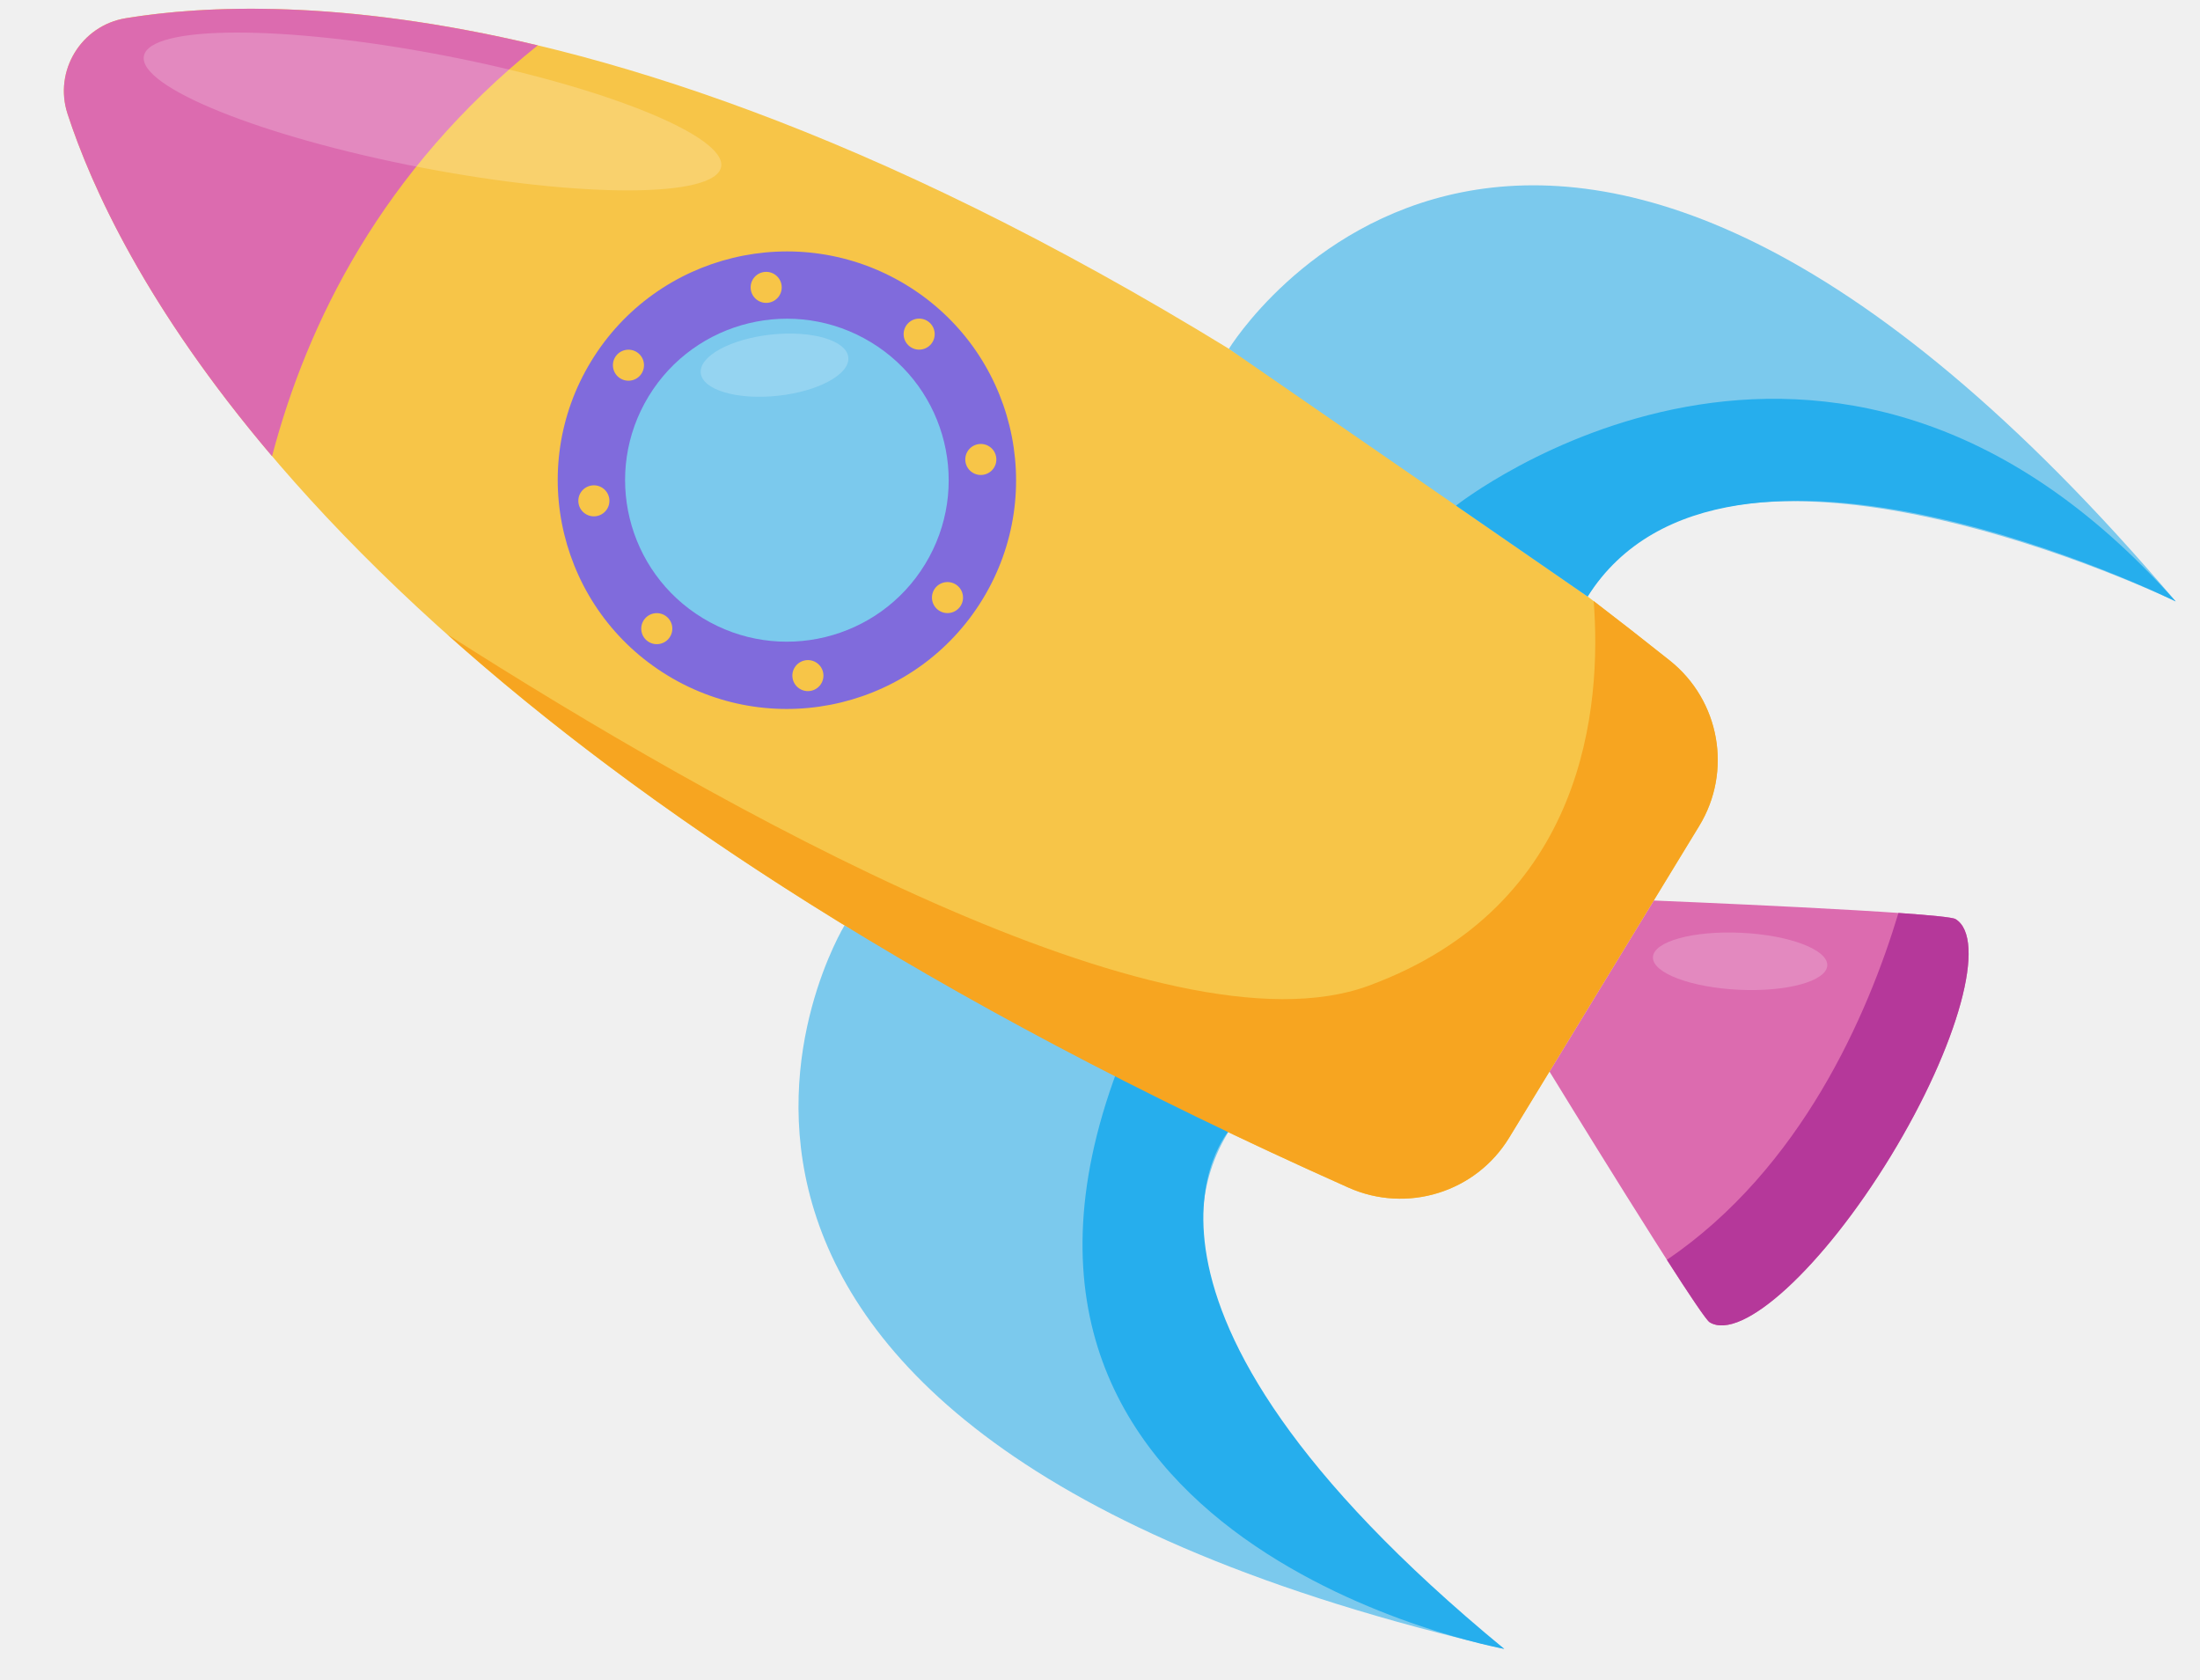
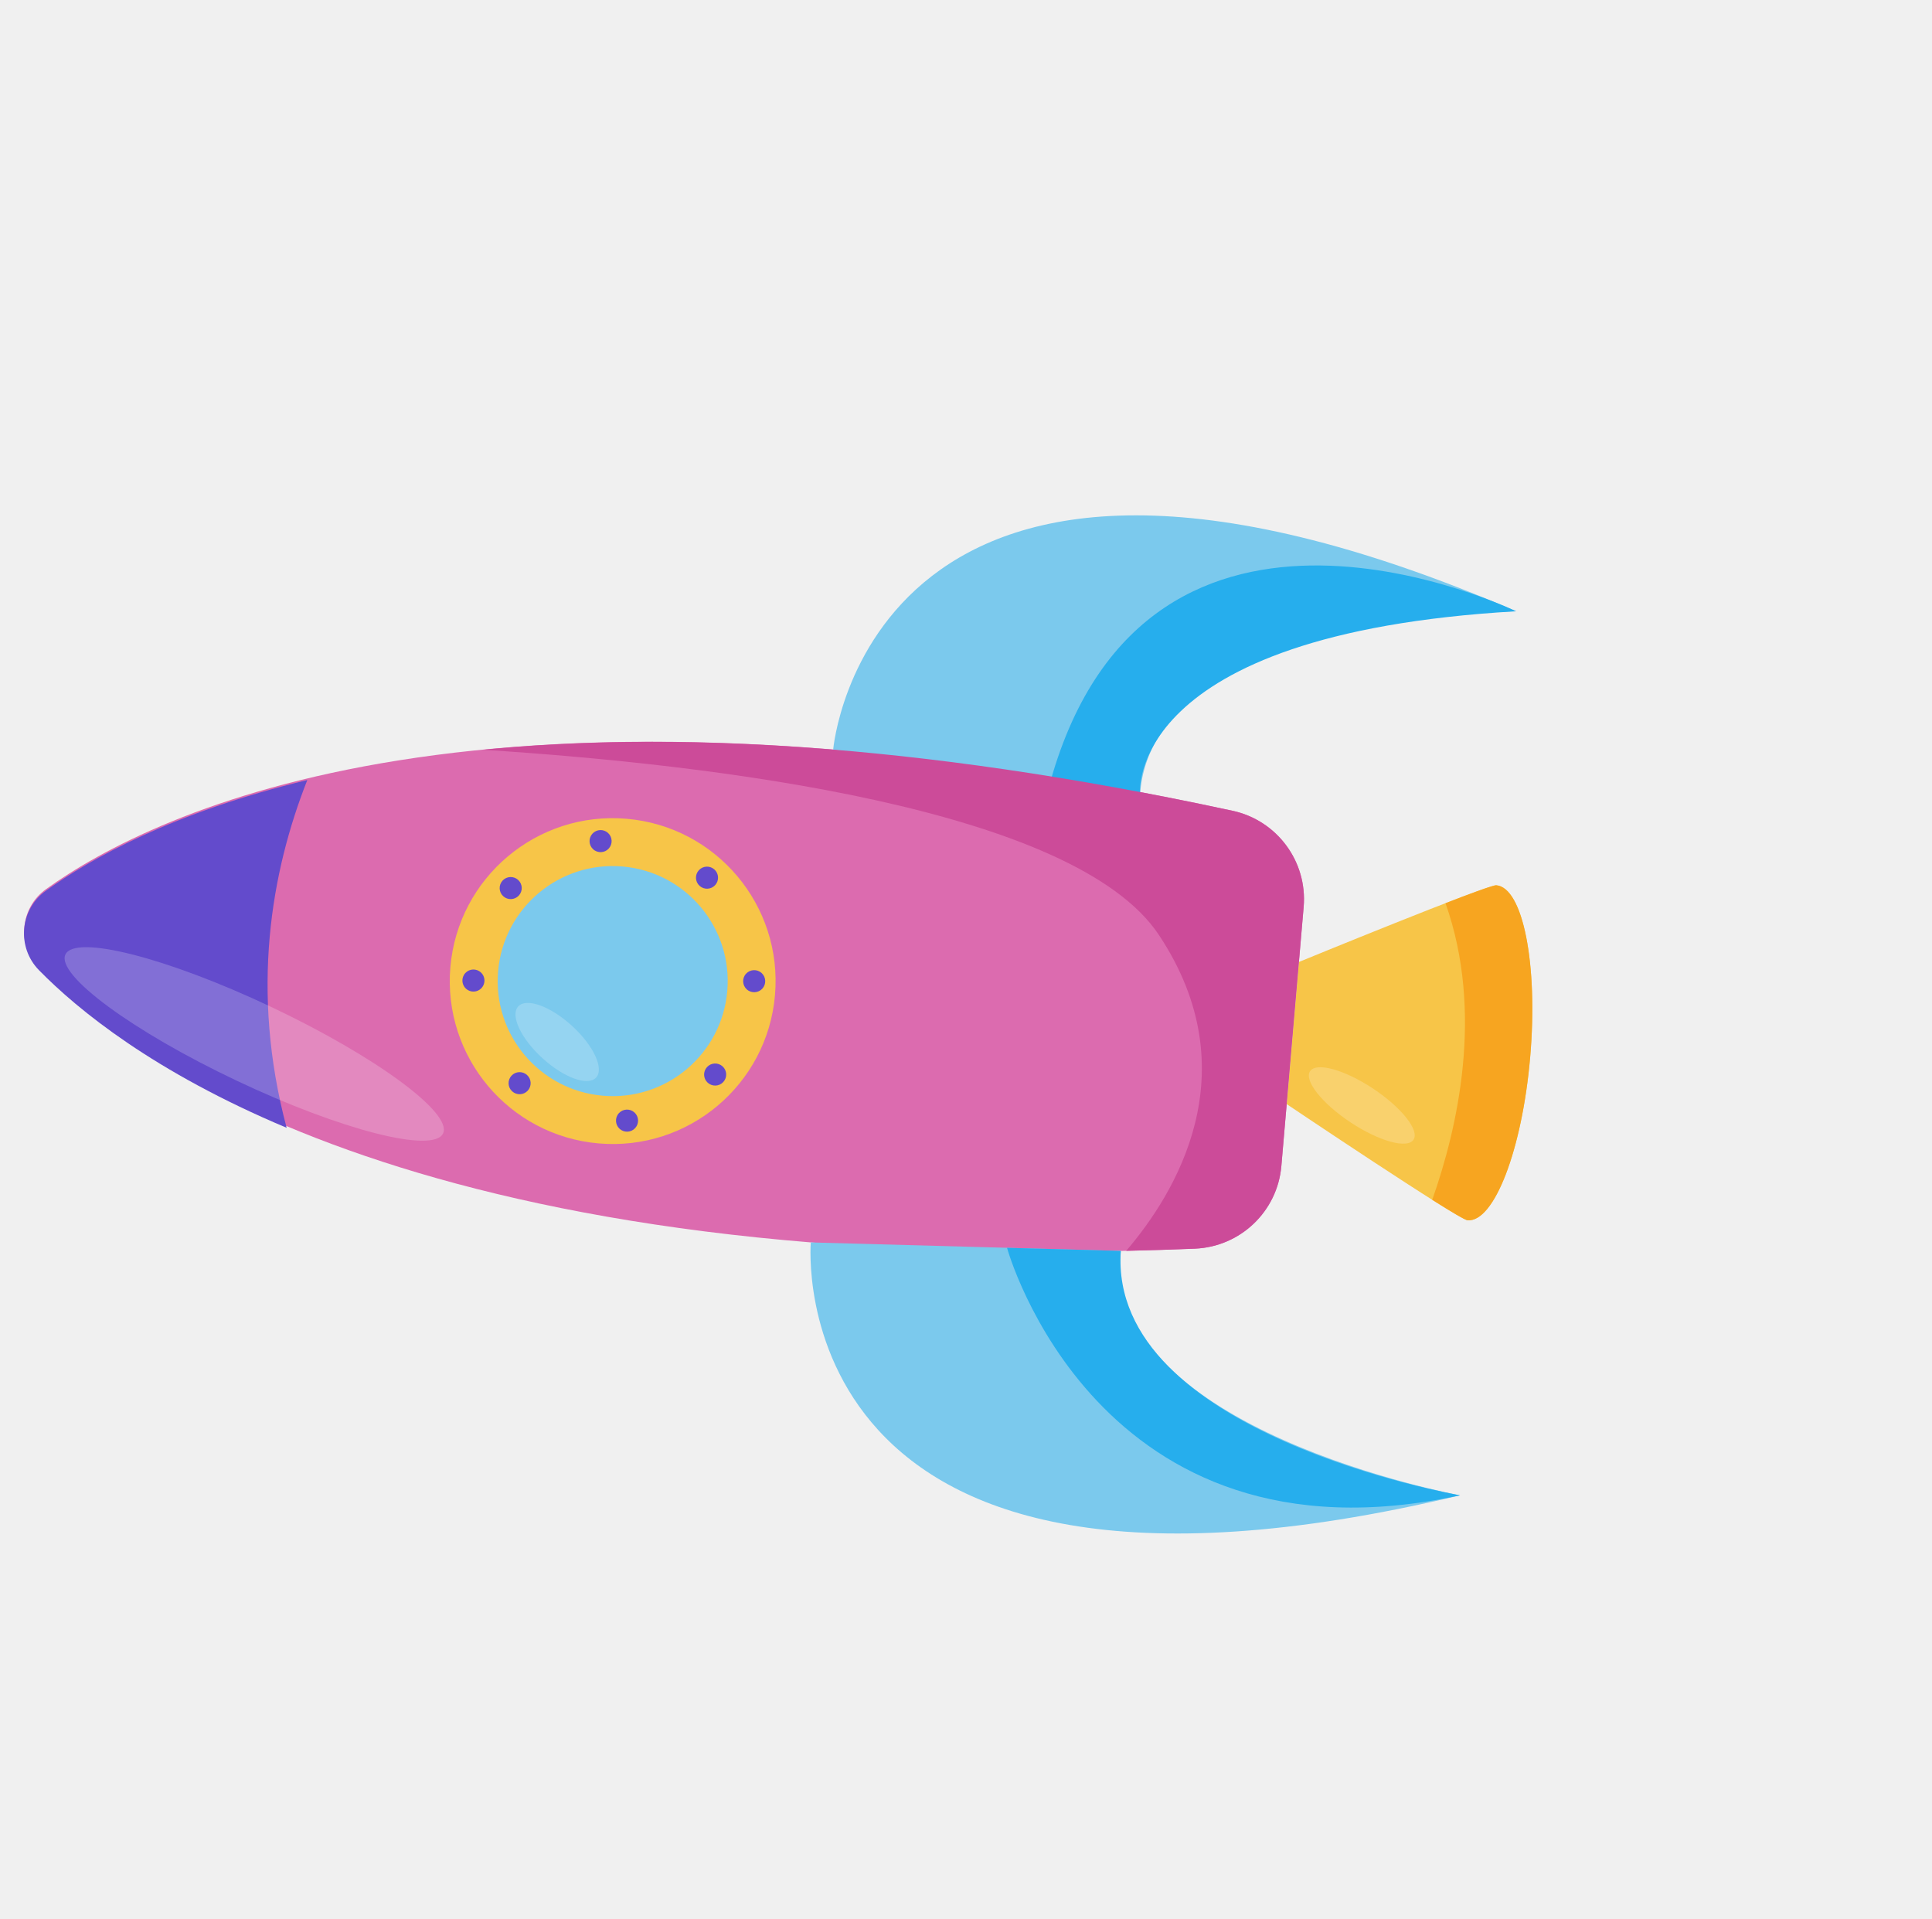
- <svg xmlns="http://www.w3.org/2000/svg" width="258" height="197" viewBox="0 0 258 197" fill="none">
-   <path d="M195.819 77.464C201.693 82.144 203.18 90.448 199.274 96.855L188.126 115.14L176.978 133.425C173.071 139.833 164.997 142.331 158.137 139.272C42.857 87.876 14.704 34.142 7.923 13.335C6.286 8.312 9.528 2.989 14.751 2.134C36.377 -1.409 97.123 -1.137 195.819 77.464Z" fill="#F7C548" />
-   <path d="M14.745 2.137C23.888 0.638 40.028 -0.176 63.064 5.32C44.835 19.961 36.02 37.84 31.904 53.499C17.172 36.153 10.715 21.931 7.914 13.338C6.28 8.315 9.525 2.995 14.745 2.137Z" fill="#DC6BAF" />
-   <path d="M229.326 107.777C233.095 110.067 229.699 122.509 221.738 135.567C213.777 148.622 204.267 157.352 200.498 155.062C199.258 154.308 181.715 125.659 181.715 125.659L193.944 105.601C193.944 105.601 228.02 106.982 229.326 107.777Z" fill="#DC6BAF" />
-   <path d="M69.325 42.364C61.611 55.018 65.635 71.52 78.313 79.225C90.991 86.926 107.524 82.912 115.24 70.259C122.954 57.605 118.93 41.103 106.252 33.398C93.571 25.697 77.041 29.711 69.325 42.364Z" fill="#806BDC" />
-   <path d="M76.073 46.464C70.626 55.4 73.467 67.049 82.419 72.487C91.372 77.924 103.042 75.091 108.489 66.159C113.936 57.224 111.095 45.574 102.145 40.137C93.193 34.699 81.519 37.532 76.073 46.464Z" fill="#7BC9ED" />
-   <path d="M144.116 40.903C144.116 40.903 179.985 -17.929 255.152 70.529C255.152 70.529 201.187 44.475 186.189 69.954L144.116 40.903Z" fill="#7BC9ED" />
-   <path d="M99.036 108.525C99.036 108.525 63.167 167.356 176.411 193.365C176.411 193.365 128.434 157.487 144.216 132.483L99.036 108.525Z" fill="#7BC9ED" />
-   <path d="M88.04 33.894C88.148 34.893 89.046 35.615 90.047 35.508C91.048 35.4 91.772 34.504 91.664 33.505C91.556 32.505 90.658 31.783 89.657 31.89C88.656 31.998 87.933 32.894 88.04 33.894Z" fill="#F7C548" />
-   <path d="M105.981 39.376C106.089 40.375 106.987 41.098 107.988 40.991C108.989 40.883 109.712 39.987 109.604 38.987C109.497 37.988 108.598 37.266 107.597 37.373C106.6 37.481 105.876 38.377 105.981 39.376Z" fill="#F7C548" />
-   <path d="M109.303 70.271C109.411 71.27 110.309 71.992 111.31 71.885C112.311 71.777 113.035 70.881 112.927 69.882C112.819 68.883 111.921 68.16 110.92 68.268C109.919 68.375 109.195 69.272 109.303 70.271Z" fill="#F7C548" />
-   <path d="M71.888 43.021C71.996 44.02 72.895 44.743 73.896 44.635C74.897 44.528 75.62 43.631 75.513 42.632C75.405 41.633 74.506 40.91 73.505 41.018C72.504 41.125 71.781 42.022 71.888 43.021Z" fill="#F7C548" />
-   <path d="M75.211 73.915C75.319 74.914 76.217 75.637 77.218 75.529C78.219 75.422 78.943 74.525 78.835 73.526C78.727 72.527 77.829 71.805 76.828 71.912C75.827 72.02 75.103 72.916 75.211 73.915Z" fill="#F7C548" />
-   <path d="M92.933 79.42C93.041 80.419 93.939 81.142 94.94 81.035C95.941 80.927 96.665 80.031 96.557 79.032C96.449 78.032 95.55 77.31 94.55 77.417C93.549 77.528 92.825 78.424 92.933 79.42Z" fill="#F7C548" />
-   <path d="M67.833 58.926C67.941 59.925 68.839 60.647 69.84 60.54C70.841 60.432 71.564 59.536 71.457 58.537C71.349 57.538 70.45 56.815 69.45 56.922C68.449 57.03 67.725 57.926 67.833 58.926Z" fill="#F7C548" />
-   <path d="M113.212 54.075C113.319 55.074 114.218 55.797 115.218 55.689C116.219 55.582 116.943 54.685 116.835 53.686C116.727 52.687 115.829 51.964 114.828 52.072C113.827 52.179 113.104 53.076 113.212 54.075Z" fill="#F7C548" />
-   <path d="M255.152 70.529C255.152 70.529 202.396 44.37 186.189 69.954L170.751 59.292C170.751 59.292 214.447 24.675 255.152 70.529Z" fill="#26AEED" />
-   <path d="M144.216 132.48C144.216 132.48 126.356 152.125 176.411 193.362C176.411 193.362 110.115 181.337 131.03 125.49L144.216 132.48Z" fill="#26AEED" />
-   <path d="M222.638 107.059C226.334 107.316 228.982 107.567 229.326 107.777C233.095 110.067 229.699 122.509 221.738 135.567C213.777 148.622 204.267 157.352 200.498 155.061C200.104 154.824 198.072 151.776 195.483 147.736C211.255 137.012 219.036 119.009 222.638 107.059Z" fill="#B5389A" />
-   <path d="M160.471 115.606C186.046 106.223 187.839 82.697 186.897 70.486C189.837 72.738 192.807 75.058 195.819 77.457C201.693 82.134 203.181 90.441 199.274 96.849L188.126 115.134L176.978 133.419C173.072 139.826 164.997 142.324 158.138 139.265C108.506 117.138 75.056 94.585 52.476 74.405C84.343 94.739 136.78 124.299 160.471 115.606Z" fill="#F7A520" />
-   <path opacity="0.2" d="M16.875 6.567C16.175 10.202 30.761 16.063 49.451 19.656C68.145 23.249 83.864 23.214 84.567 19.579C85.267 15.944 70.684 10.084 51.99 6.491C33.297 2.897 17.575 2.933 16.875 6.567Z" fill="white" />
-   <path opacity="0.2" d="M82.18 43.748C82.393 45.73 86.439 46.923 91.216 46.411C95.992 45.898 99.695 43.879 99.482 41.897C99.268 39.915 95.222 38.722 90.446 39.234C85.669 39.746 81.969 41.769 82.18 43.748Z" fill="white" />
-   <path opacity="0.2" d="M193.843 112.238C193.755 114.082 198.26 115.797 203.906 116.067C209.552 116.337 214.201 115.061 214.289 113.217C214.377 111.372 209.873 109.658 204.226 109.388C198.58 109.115 193.932 110.393 193.843 112.238Z" fill="white" />
+ <svg xmlns="http://www.w3.org/2000/svg" width="291" height="289" viewBox="0 0 291 289" fill="none">
+   <path d="M179.97 188.057C186.823 187.776 192.412 182.45 193.002 175.614L194.681 156.102L196.36 136.59C196.949 129.754 192.352 123.552 185.646 122.105C72.957 97.784 23.164 122.235 6.92 133.924C2.997 136.746 2.507 142.423 5.892 145.877C19.9 160.171 64.784 192.768 179.97 188.057Z" fill="#DC6BAF" />
+   <path d="M5.87 146.119C11.794 152.162 23.236 161.477 43.174 169.858C37.666 149.214 40.846 131.261 46.286 117.484C26.057 122.33 13.612 129.335 6.9 134.163C2.975 136.988 2.488 142.666 5.87 146.119Z" fill="#634BCC" />
+   <path d="M221.036 183.784C225.053 184.129 229.28 173.114 230.477 159.183C231.677 145.25 229.392 133.676 225.376 133.33C224.057 133.215 195.643 144.884 195.643 144.884L193.801 166.289C193.801 166.289 219.647 183.664 221.036 183.784Z" fill="#F7C548" />
+   <path d="M67.836 145.66C68.998 132.159 80.886 122.155 94.387 123.316C107.888 124.478 117.892 136.366 116.731 149.867C115.569 163.368 103.681 173.373 90.18 172.211C76.679 171.049 66.677 159.163 67.836 145.66Z" fill="#F7C548" />
+   <path d="M75.025 146.279C75.846 136.747 84.238 129.682 93.77 130.503C103.302 131.324 110.367 139.717 109.546 149.249C108.725 158.781 100.332 165.846 90.8 165.025C81.266 164.206 74.204 155.811 75.025 146.279Z" fill="#7BC9ED" />
+   <path d="M122.123 187.121C122.123 187.121 116.72 249.897 219.913 225.211C219.913 225.211 166.082 215.3 168.816 188.403L122.123 187.121Z" fill="#7BC9ED" />
+   <path d="M125.495 112.886C125.495 112.886 130.898 50.11 228.356 92.061C228.356 92.061 173.621 92.631 171.721 119.6L125.495 112.886Z" fill="#7BC9ED" />
+   <path d="M77.036 162.017C77.654 161.339 78.707 161.291 79.385 161.909C80.064 162.528 80.112 163.58 79.494 164.259C78.875 164.937 77.822 164.985 77.144 164.367C76.466 163.748 76.418 162.695 77.036 162.017Z" fill="#634BCC" />
+   <path d="M95.565 167.55C94.886 166.931 93.835 166.98 93.216 167.658C92.597 168.337 92.645 169.389 93.324 170.008C94.003 170.627 95.054 170.578 95.673 169.9C96.292 169.221 96.244 168.169 95.565 167.55Z" fill="#634BCC" />
+   <path d="M114.717 146.548C114.039 145.929 112.987 145.978 112.368 146.656C111.749 147.335 111.798 148.387 112.476 149.006C113.155 149.625 114.207 149.576 114.826 148.898C115.445 148.219 115.396 147.167 114.717 146.548Z" fill="#634BCC" />
+   <path d="M72.43 146.452C71.751 145.833 70.699 145.882 70.081 146.56C69.462 147.239 69.51 148.291 70.189 148.91C70.867 149.529 71.919 149.48 72.538 148.801C73.157 148.123 73.109 147.071 72.43 146.452Z" fill="#634BCC" />
+   <path d="M91.582 125.451C90.904 124.832 89.852 124.88 89.233 125.559C88.614 126.237 88.662 127.289 89.341 127.908C90.02 128.527 91.072 128.479 91.69 127.8C92.309 127.121 92.261 126.07 91.582 125.451Z" fill="#634BCC" />
+   <path d="M105.262 131.066C105.88 130.388 106.933 130.34 107.611 130.958C108.289 131.576 108.338 132.629 107.719 133.307C107.101 133.985 106.048 134.034 105.37 133.416C104.692 132.797 104.643 131.744 105.262 131.066Z" fill="#634BCC" />
+   <path d="M75.693 132.633C76.312 131.955 77.365 131.906 78.043 132.525C78.721 133.143 78.769 134.196 78.151 134.874C77.532 135.552 76.48 135.601 75.802 134.982C75.121 134.366 75.073 133.313 75.693 132.633Z" fill="#634BCC" />
+   <path d="M106.489 160.717C107.107 160.038 108.16 159.99 108.838 160.608C109.516 161.227 109.565 162.28 108.946 162.958C108.328 163.636 107.275 163.684 106.597 163.066C105.917 162.45 105.868 161.397 106.489 160.717Z" fill="#634BCC" />
+   <path d="M219.913 225.211C219.913 225.211 166.917 216.029 168.816 188.403L151.68 187.934C151.68 187.934 165.14 237.067 219.913 225.211Z" fill="#26AEED" />
+   <path d="M171.721 119.604C171.721 119.604 169.194 95.465 228.356 92.066C228.356 92.066 173.032 65.145 158.231 117.645L171.721 119.604Z" fill="#26AEED" />
+   <path d="M215.724 180.704C218.584 182.509 220.669 183.754 221.038 183.786C225.053 184.133 229.28 173.118 230.479 159.185C231.679 145.252 229.394 133.678 225.378 133.332C224.961 133.295 221.815 134.445 217.724 136.03C223.543 152.456 219.534 169.942 215.724 180.704Z" fill="#F7A520" />
+   <path d="M174.567 140.83C188.326 161.565 176.924 179.889 169.626 188.391C173.009 188.316 176.453 188.209 179.966 188.065C186.822 187.787 192.408 182.459 192.998 175.623L194.677 156.111L196.356 136.599C196.945 129.763 192.348 123.561 185.642 122.114C137.127 111.643 100.294 110.224 72.754 112.924C107.219 115.123 161.822 121.624 174.567 140.83Z" fill="#CC4B99" />
+   <path opacity="0.2" d="M9.853 143.755C11.303 140.694 25.212 144.245 40.92 151.688C56.628 159.13 68.188 167.643 66.736 170.705C65.286 173.766 51.377 170.215 35.669 162.772C19.961 155.33 8.403 146.815 9.853 143.755Z" fill="white" />
+   <path opacity="0.2" d="M86.147 154.495C82.905 151.539 79.281 150.234 78.053 151.58C76.825 152.927 78.458 156.415 81.7 159.371C84.941 162.328 88.565 163.633 89.793 162.286C91.021 160.939 89.388 157.451 86.147 154.495Z" fill="white" />
+   <path opacity="0.2" d="M197.322 161.335C198.254 159.926 202.499 161.092 206.801 163.943C211.105 166.793 213.838 170.246 212.906 171.654C211.973 173.063 207.73 171.895 203.426 169.046C199.122 166.196 196.389 162.743 197.322 161.335Z" fill="white" />
</svg>
